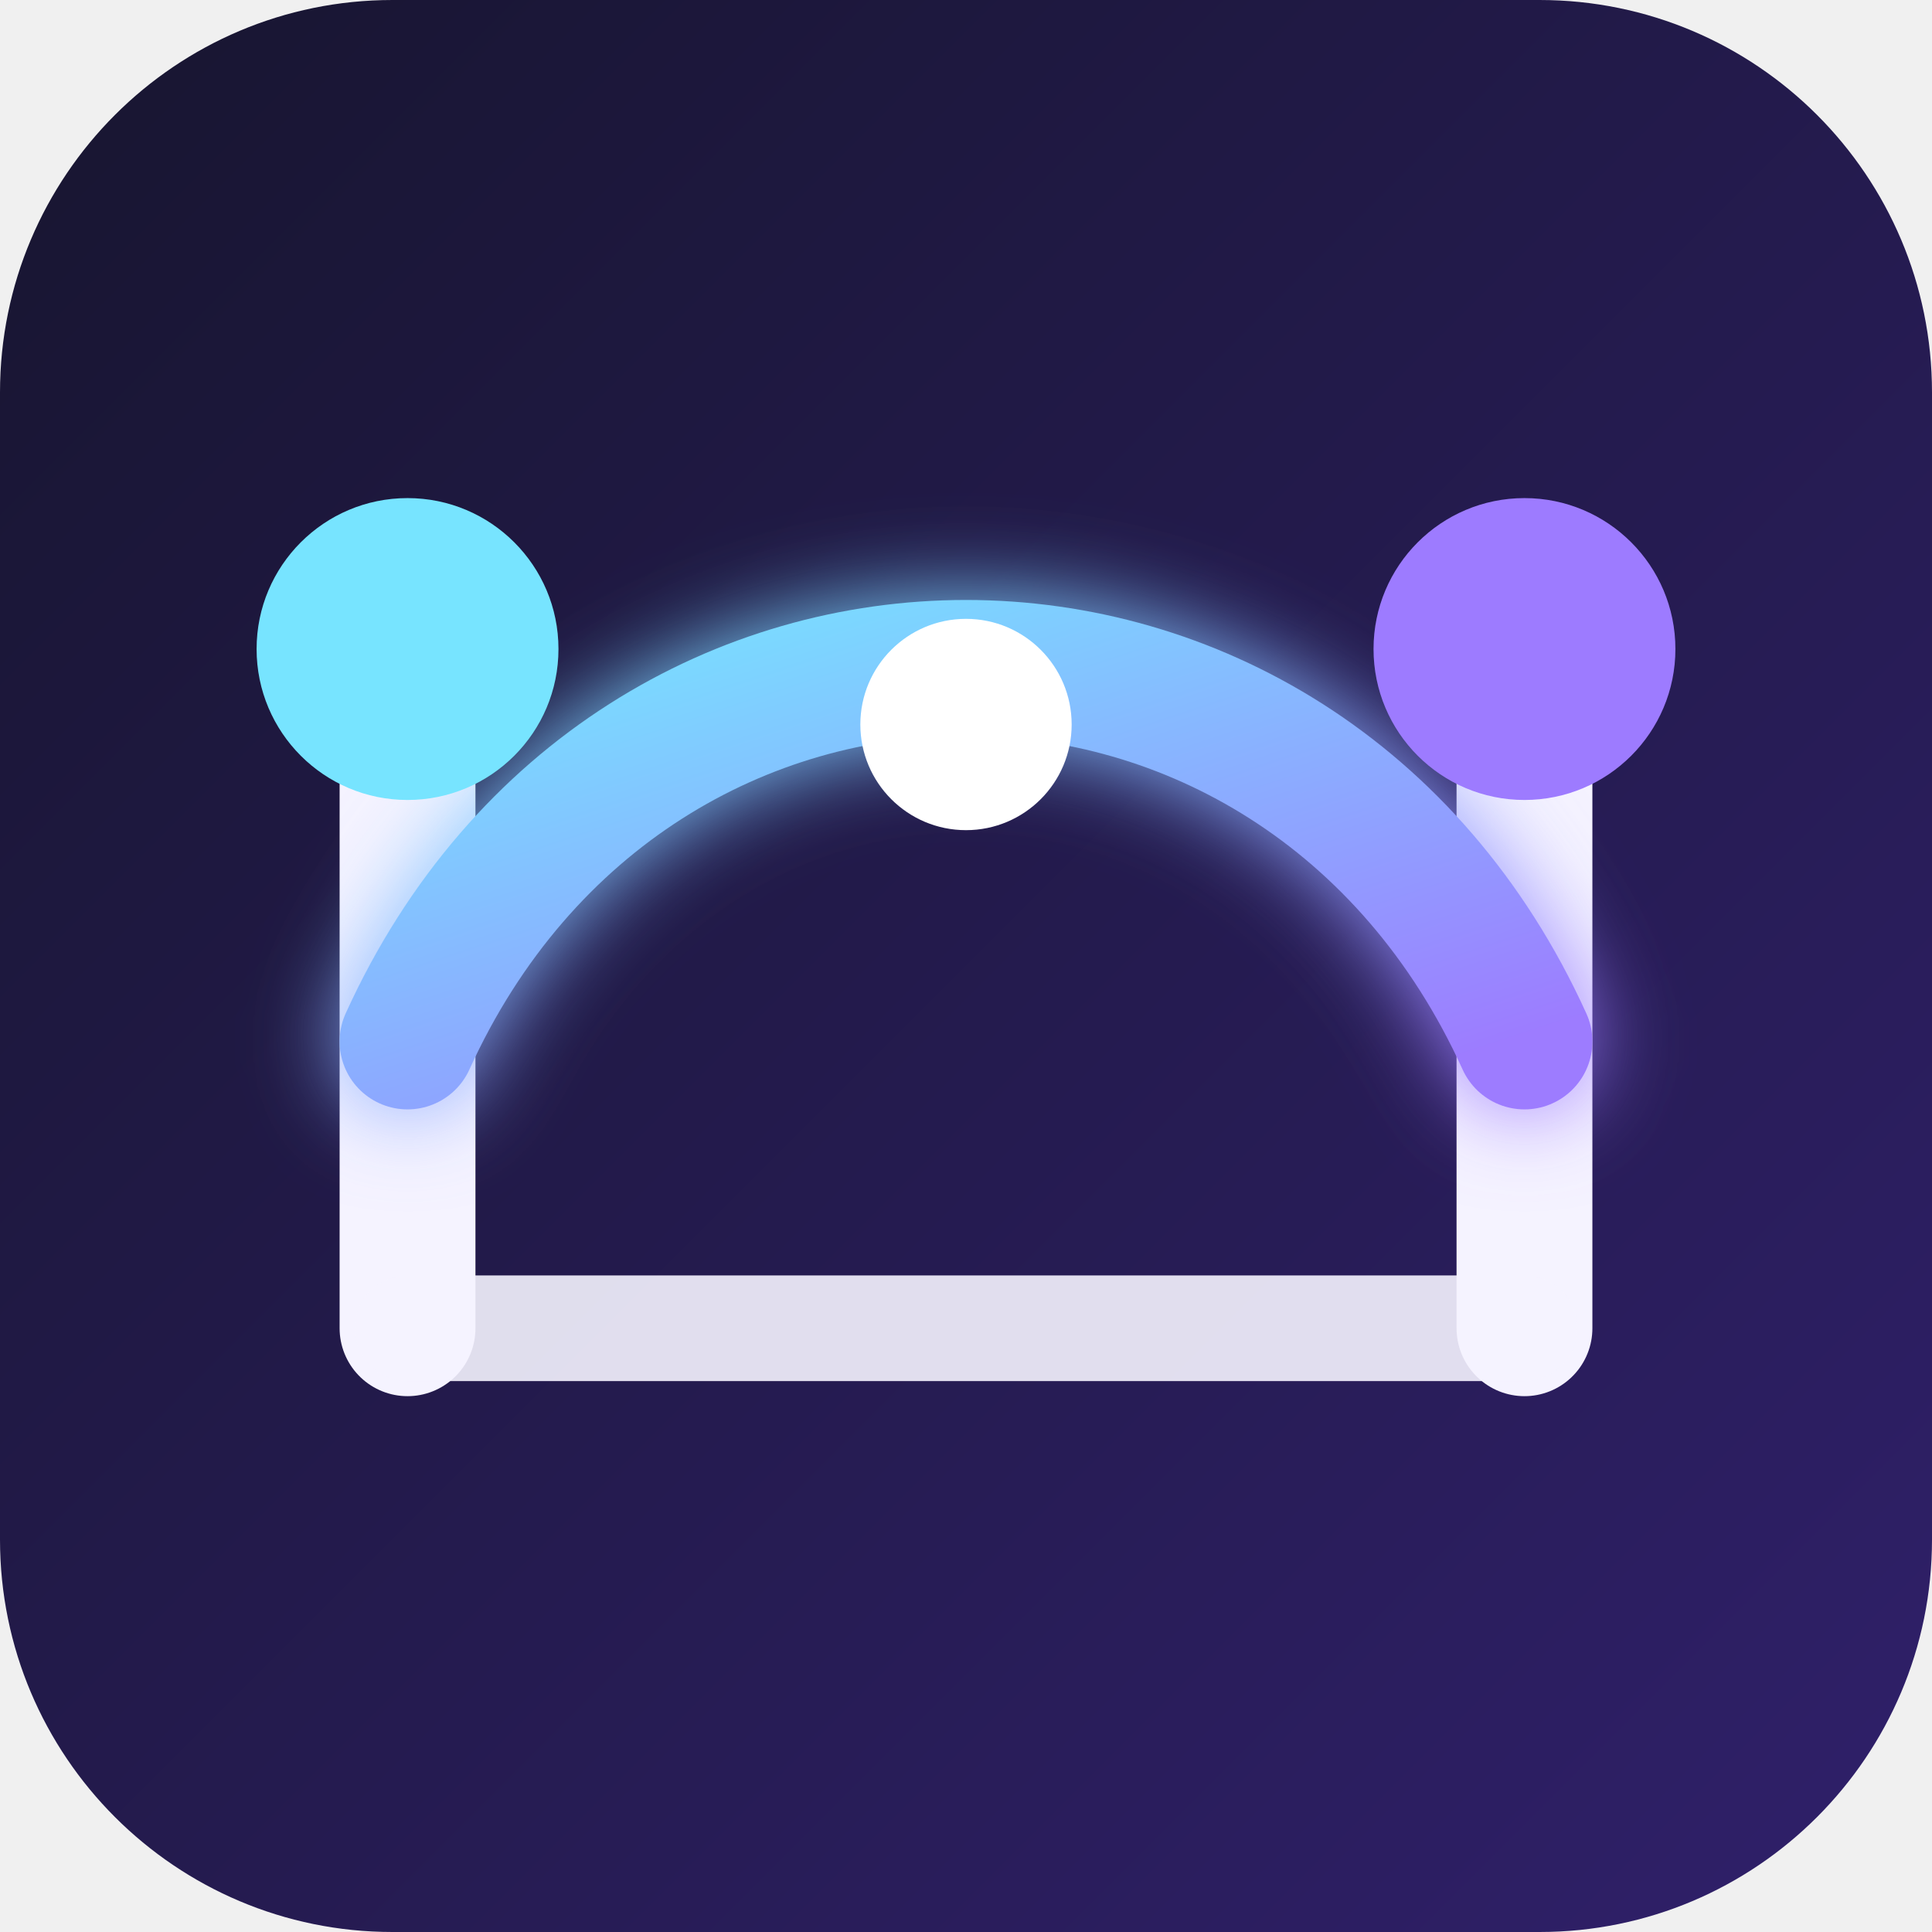
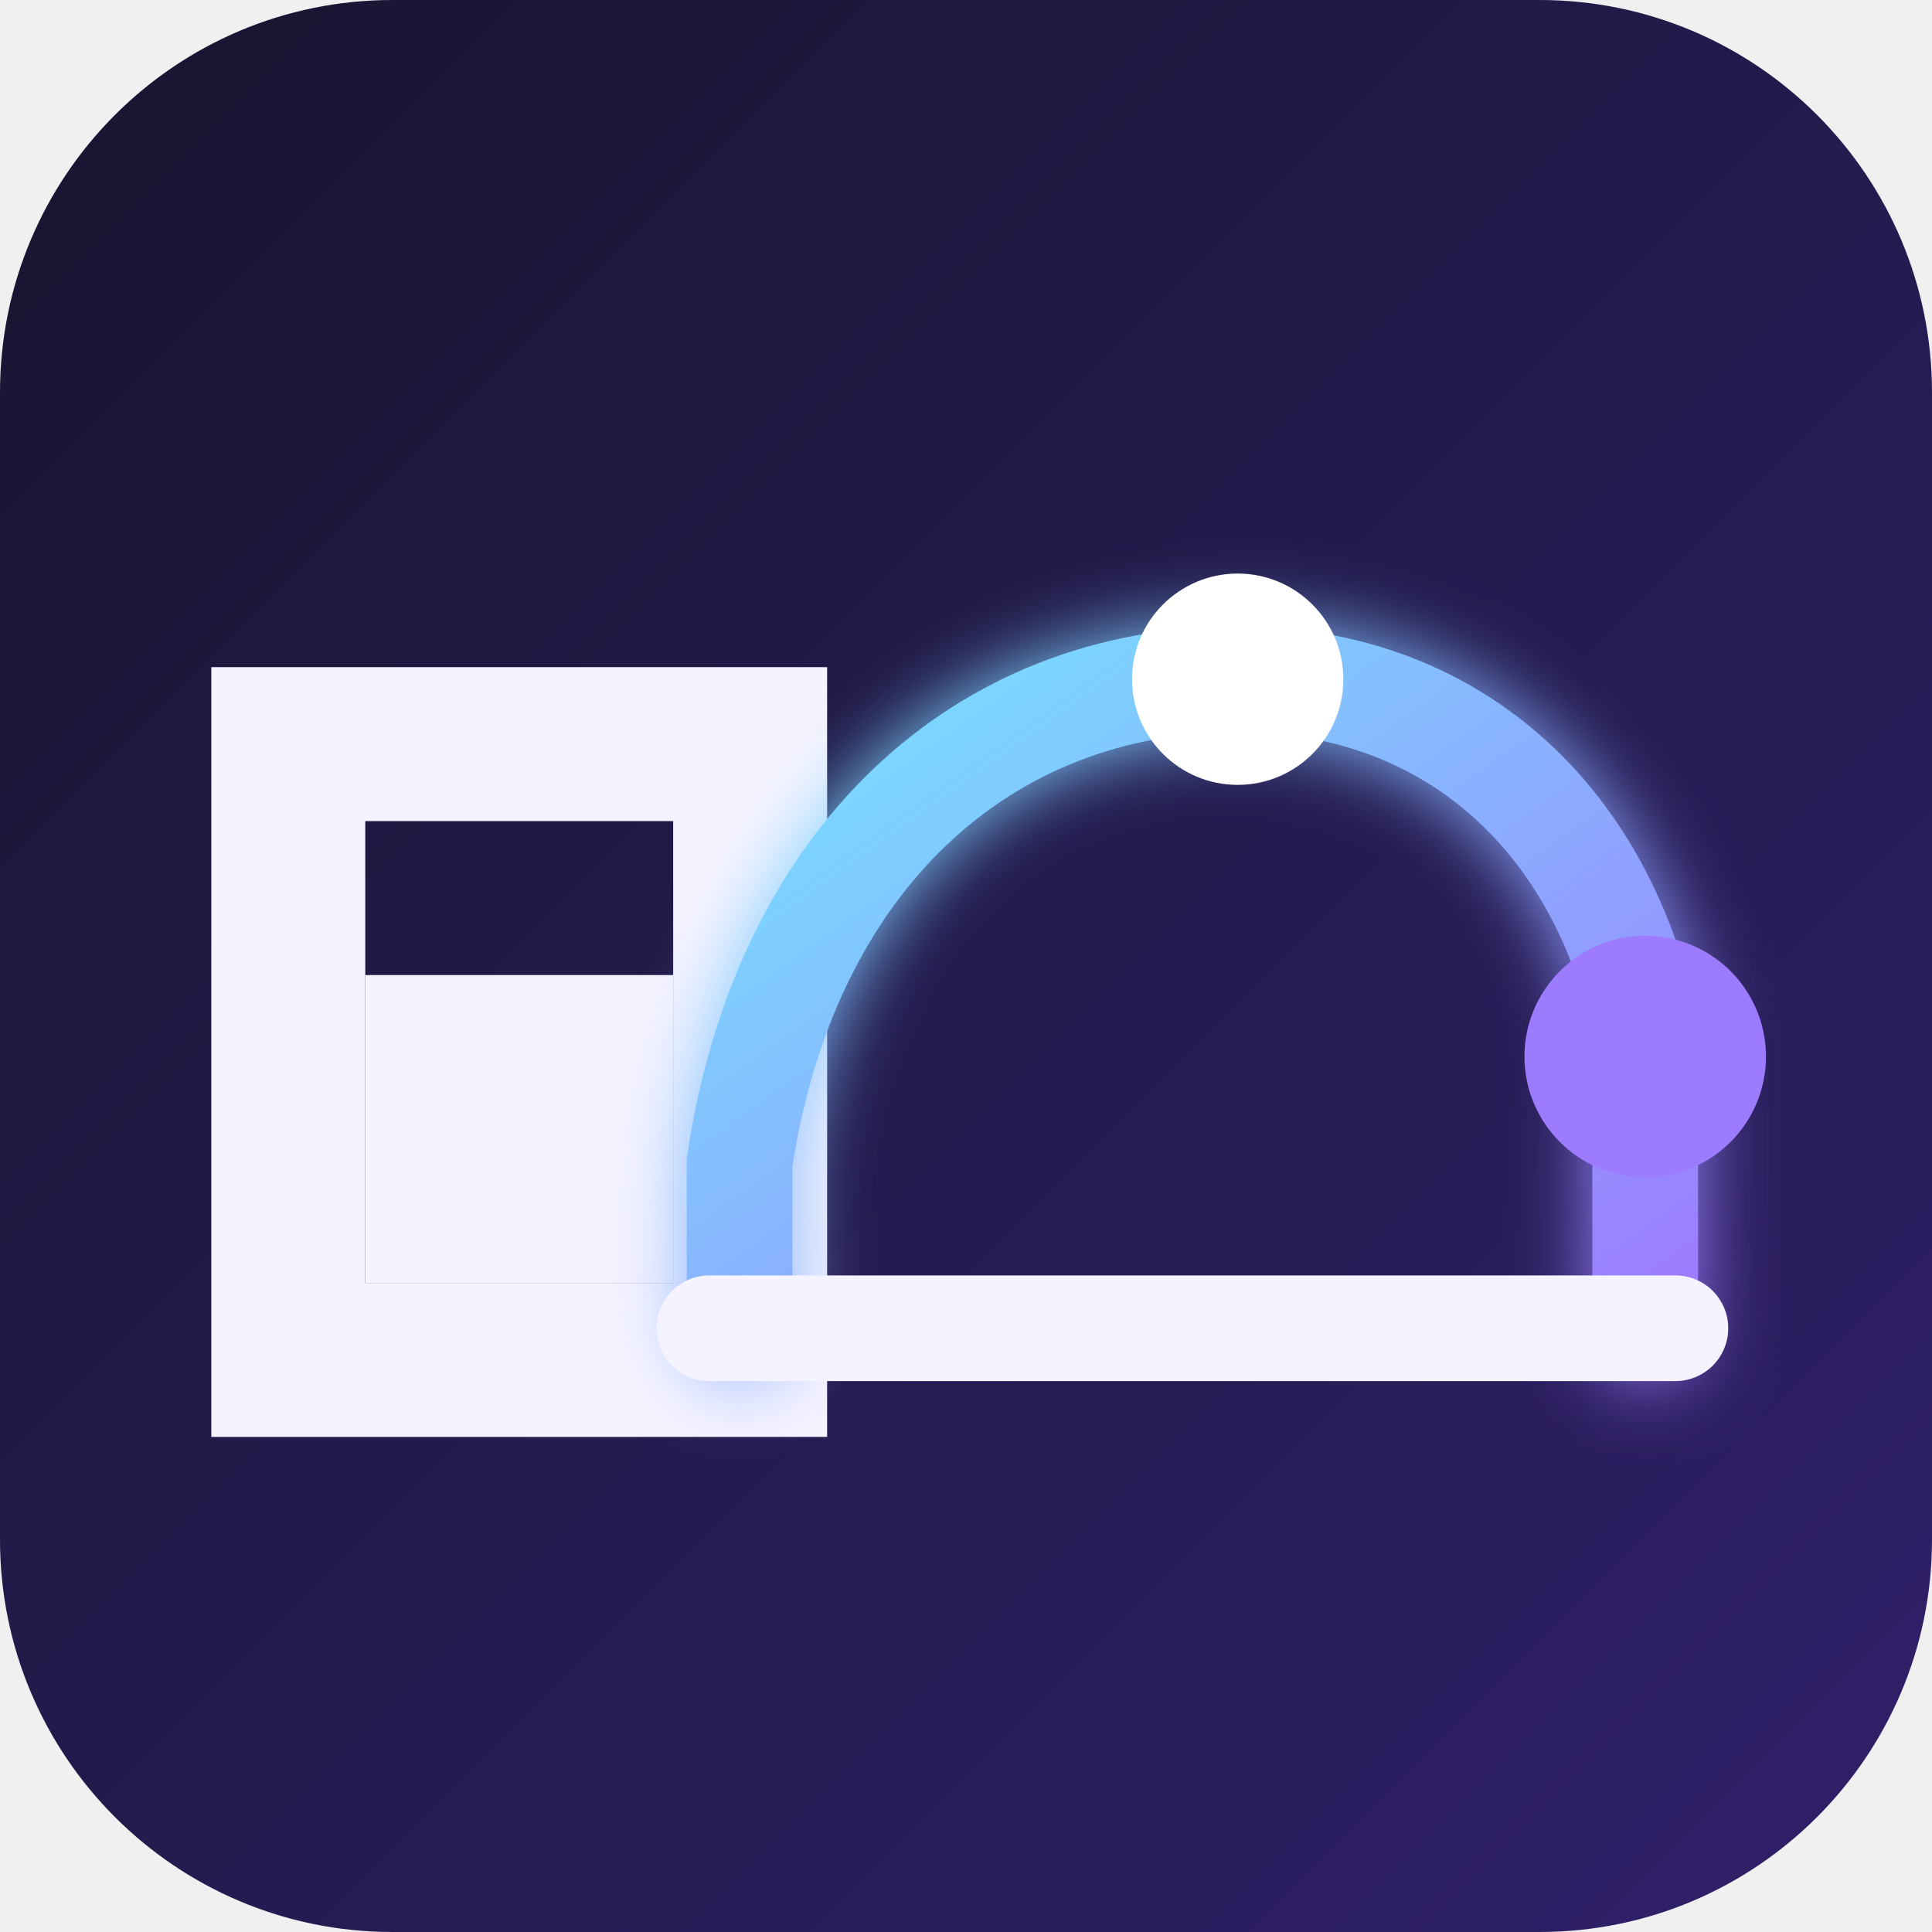
<svg xmlns="http://www.w3.org/2000/svg" width="128" height="128" viewBox="0 0 128 128">
  <defs>
    <linearGradient id="background" x1="0" y1="0" x2="1" y2="1">
      <stop offset="0" stop-color="#17152f" />
      <stop offset="1" stop-color="#30206b" />
    </linearGradient>
    <linearGradient id="bridge" x1="0" y1="0" x2="1" y2="1">
      <stop offset="0" stop-color="#77e4ff" />
      <stop offset="1" stop-color="#9d7bff" />
    </linearGradient>
    <filter id="glow" x="-50%" y="-50%" width="200%" height="200%">
-       <feGaussianBlur stdDeviation="3" result="blur" />
+       <feGaussianBlur stdDeviation="2.5" result="blur" />
      <feMerge>
        <feMergeNode in="blur" />
        <feMergeNode in="SourceGraphic" />
      </feMerge>
    </filter>
  </defs>
  <rect width="128" height="128" rx="26" fill="url(#background)" />
-   <path d="M27 88V48M101 88V48" stroke="#f5f3ff" stroke-width="9" stroke-linecap="round" />
-   <path d="M27 69C42 36 86 36 101 69" fill="none" stroke="url(#bridge)" stroke-width="9" stroke-linecap="round" filter="url(#glow)" />
-   <path d="M27 88H101" stroke="#f5f3ff" stroke-width="7" stroke-linecap="round" opacity=".9" />
-   <circle cx="27" cy="43" r="10" fill="#77e4ff" />
-   <circle cx="101" cy="43" r="10" fill="#9d7bff" />
-   <circle cx="64" cy="48" r="7" fill="#ffffff" />
+   <g transform="translate(14 34) scale(1.7)" fill="#f5f3ff">
+     <path d="M18 30H6V18H18V30Z" />
+     <path d="M18 12H6V30H18V12ZM24 36H0V6H24V36Z" fill-rule="evenodd" />
+   </g>
+   <path d="M49 88V77C52 57 65 45 82 45C96 45 106 54 109 68V88" fill="none" stroke="url(#bridge)" stroke-width="7" stroke-linecap="round" filter="url(#glow)" />
+   <path d="M47 88H111" stroke="#f5f3ff" stroke-width="7" stroke-linecap="round" />
+   <circle cx="82" cy="45" r="7" fill="#ffffff" />
+   <circle cx="109" cy="70" r="8" fill="#9d7bff" />
</svg>
